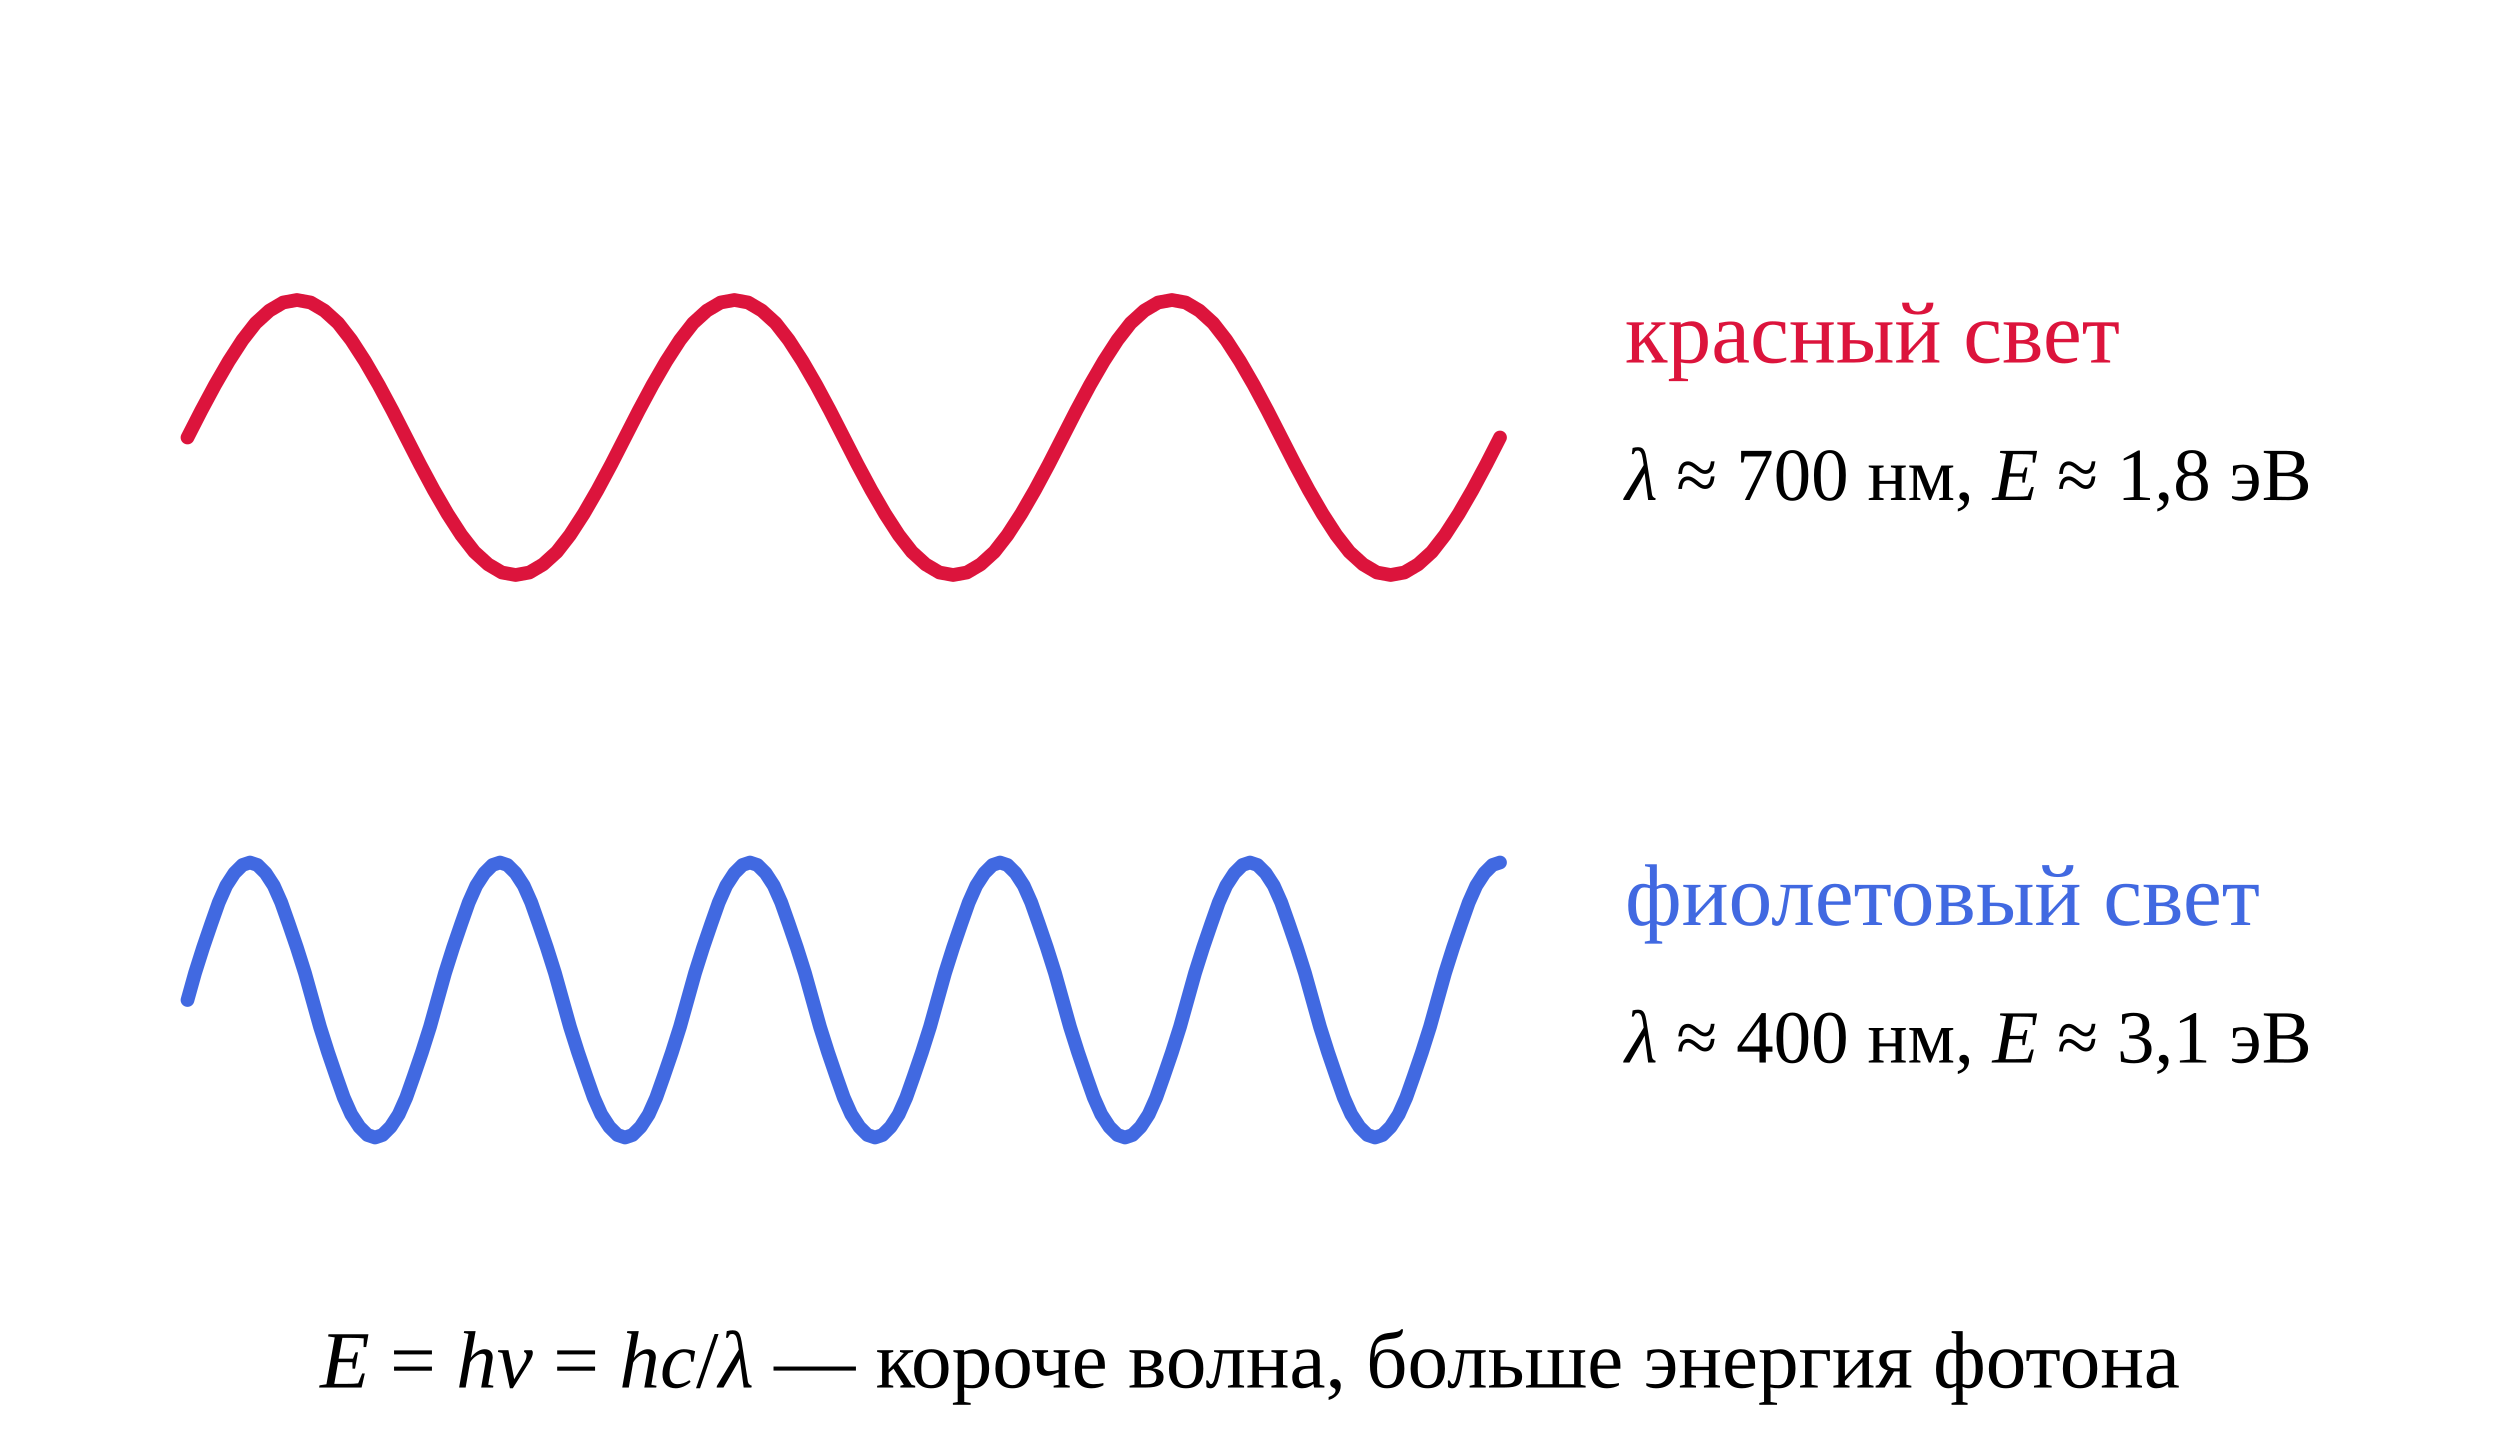
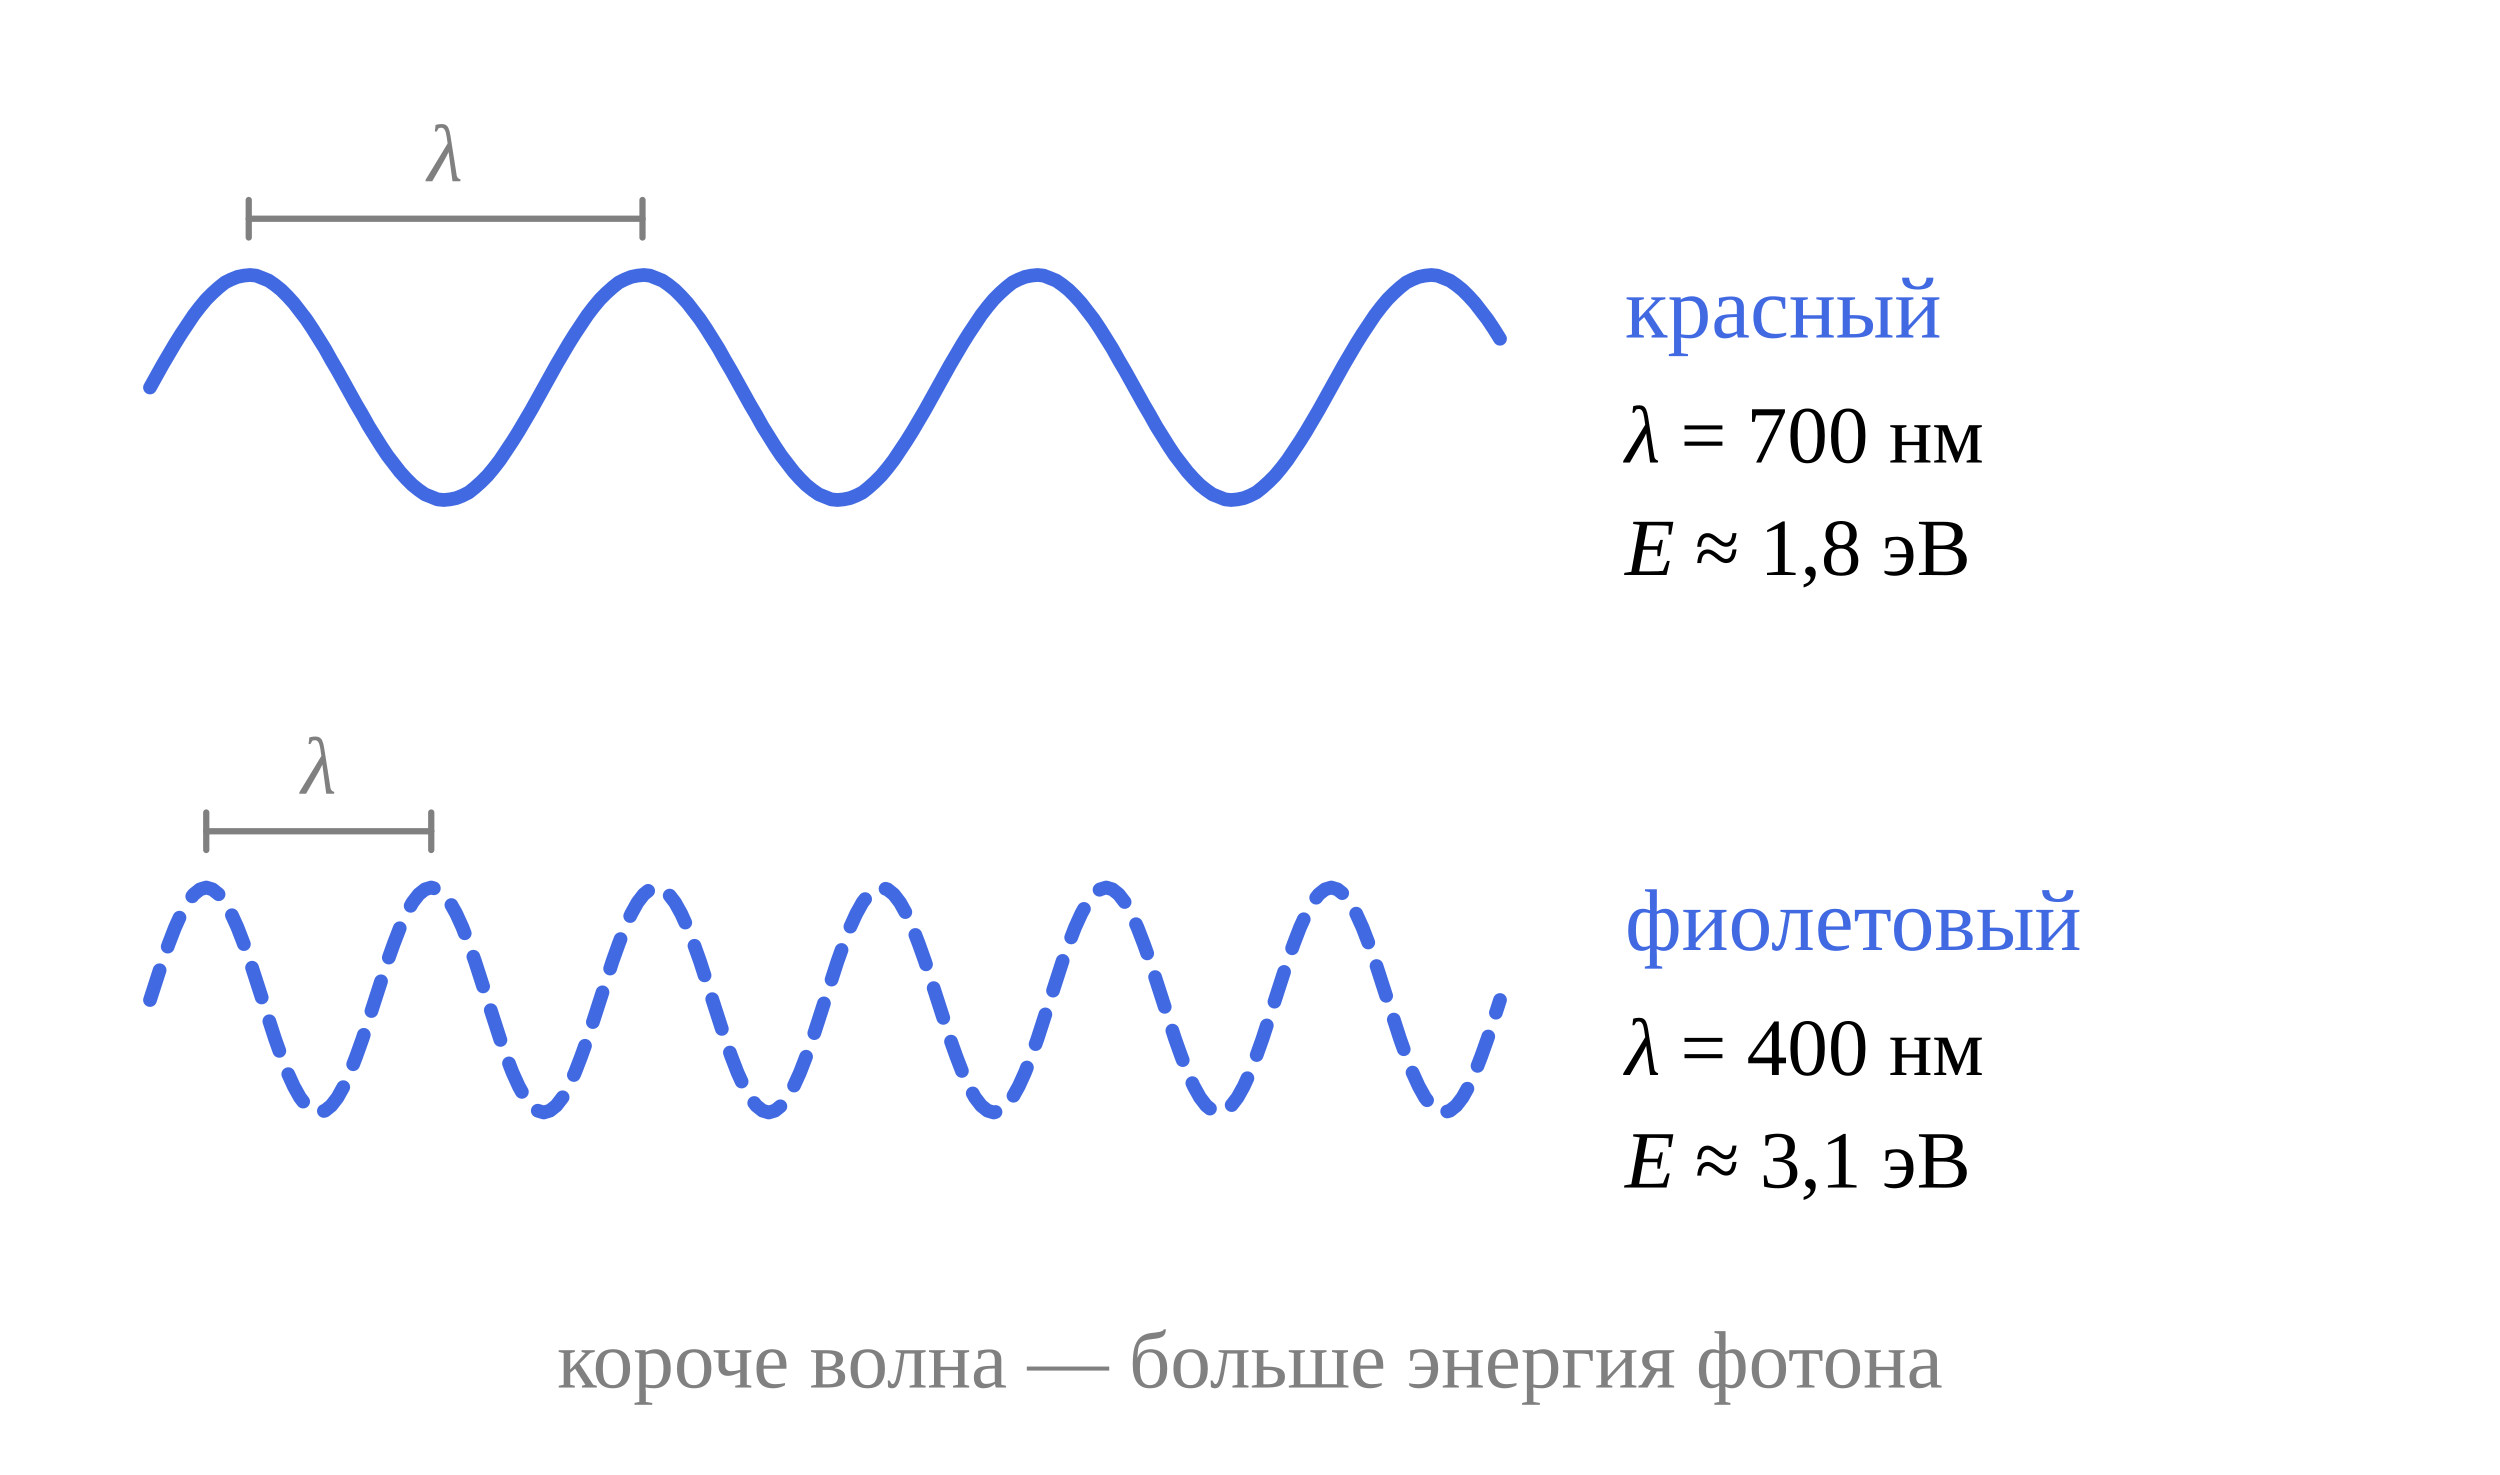
- <svg xmlns="http://www.w3.org/2000/svg" viewBox="0 0 400 230" width="400" height="230" class="fig-svg" font-size="14" fill="none" stroke="currentColor" stroke-linecap="round">
-   <g class="fig-force" color="crimson">
-     <path stroke-width="2.2" stroke-linejoin="round" d="M30 70L32.2 65.7L34.4 61.6L36.6 57.8L38.8 54.4L40.9 51.7L43.1 49.7L45.3 48.4L47.5 48L49.7 48.4L51.9 49.7L54.1 51.7L56.2 54.4L58.4 57.8L60.6 61.6L62.8 65.7L65 70L67.2 74.3L69.4 78.4L71.6 82.2L73.8 85.6L75.9 88.3L78.1 90.3L80.3 91.6L82.5 92L84.7 91.6L86.9 90.3L89.1 88.3L91.2 85.6L93.4 82.2L95.6 78.4L97.8 74.3L100 70L102.2 65.7L104.4 61.6L106.6 57.8L108.8 54.4L110.9 51.7L113.1 49.7L115.3 48.4L117.5 48L119.7 48.4L121.9 49.7L124.1 51.7L126.2 54.4L128.4 57.8L130.6 61.6L132.8 65.7L135 70L137.2 74.3L139.4 78.4L141.6 82.2L143.8 85.6L145.9 88.3L148.1 90.3L150.3 91.6L152.5 92L154.7 91.6L156.9 90.3L159.1 88.3L161.2 85.6L163.4 82.2L165.6 78.4L167.8 74.3L170 70L172.2 65.7L174.4 61.6L176.6 57.8L178.8 54.4L180.9 51.7L183.1 49.7L185.3 48.4L187.5 48L189.7 48.4L191.9 49.7L194.1 51.7L196.2 54.4L198.4 57.8L200.6 61.6L202.8 65.7L205 70L207.2 74.3L209.4 78.4L211.6 82.2L213.8 85.6L215.9 88.3L218.1 90.3L220.3 91.6L222.5 92L224.7 91.6L226.9 90.3L229.1 88.3L231.2 85.6L233.4 82.2L235.6 78.4L237.8 74.3L240 70" />
+ <svg xmlns="http://www.w3.org/2000/svg" viewBox="0 0 400 236" width="400" height="236" class="fig-svg" font-size="14" fill="none" stroke="currentColor" stroke-linecap="round">
+   <g class="fig-accent" color="royalblue">
+     <path fill="none" stroke-width="2.2" stroke-linejoin="round" d="M24 62L25 60.2L26 58.4L27 56.7L28 55L29 53.4L30 51.9L31 50.4L32 49.1L33 47.9L34 46.9L35 46L36 45.2L37 44.7L38 44.3L39 44.1L40 44L41 44.1L42 44.5L43 44.9L44 45.6L45 46.4L46 47.4L47 48.5L48 49.8L49 51.1L50 52.6L51 54.2L52 55.8L53 57.6L54 59.3L55 61.1L56 62.9L57 64.7L58 66.4L59 68.2L60 69.8L61 71.4L62 72.9L63 74.2L64 75.5L65 76.6L66 77.6L67 78.4L68 79.1L69 79.5L70 79.9L71 80L72 79.9L73 79.7L74 79.3L75 78.8L76 78L77 77.1L78 76.1L79 74.9L80 73.6L81 72.1L82 70.6L83 69L84 67.3L85 65.6L86 63.8L87 62L88 60.2L89 58.4L90 56.7L91 55L92 53.4L93 51.9L94 50.4L95 49.1L96 47.9L97 46.9L98 46L99 45.2L100 44.7L101 44.3L102 44.1L103 44L104 44.1L105 44.5L106 44.9L107 45.6L108 46.4L109 47.4L110 48.5L111 49.8L112 51.1L113 52.6L114 54.2L115 55.8L116 57.6L117 59.3L118 61.1L119 62.9L120 64.7L121 66.4L122 68.2L123 69.8L124 71.4L125 72.9L126 74.2L127 75.5L128 76.6L129 77.6L130 78.4L131 79.1L132 79.5L133 79.9L134 80L135 79.9L136 79.7L137 79.3L138 78.8L139 78L140 77.1L141 76.1L142 74.9L143 73.6L144 72.1L145 70.6L146 69L147 67.3L148 65.6L149 63.8L150 62L151 60.2L152 58.4L153 56.7L154 55L155 53.4L156 51.9L157 50.4L158 49.1L159 47.9L160 46.9L161 46L162 45.2L163 44.7L164 44.3L165 44.1L166 44L167 44.1L168 44.5L169 44.9L170 45.6L171 46.4L172 47.4L173 48.5L174 49.8L175 51.1L176 52.6L177 54.2L178 55.8L179 57.6L180 59.3L181 61.1L182 62.9L183 64.7L184 66.4L185 68.2L186 69.8L187 71.4L188 72.9L189 74.2L190 75.5L191 76.6L192 77.6L193 78.4L194 79.1L195 79.5L196 79.9L197 80L198 79.9L199 79.7L200 79.3L201 78.8L202 78L203 77.1L204 76.1L205 74.9L206 73.6L207 72.1L208 70.6L209 69L210 67.3L211 65.6L212 63.8L213 62L214 60.2L215 58.4L216 56.7L217 55L218 53.4L219 51.9L220 50.4L221 49.1L222 47.9L223 46.9L224 46L225 45.2L226 44.7L227 44.3L228 44.1L229 44L230 44.1L231 44.5L232 44.9L233 45.6L234 46.4L235 47.4L236 48.5L237 49.8L238 51.1L239 52.6L240 54.2" />
  </g>
-   <g class="fig-force" color="crimson">
-     <text x="260" y="58" text-anchor="start" font-size="14" fill="currentColor" stroke="none">красный свет</text>
+   <g class="fig-muted" color="gray">
+     <path fill="none" stroke-width="1" d="M39.8 38L39.8 32" />
  </g>
-   <text x="260" y="80" text-anchor="start" font-size="12" fill="currentColor" stroke="none">
-     <tspan font-style="italic">λ</tspan> ≈ 700 нм, <tspan font-style="italic">E</tspan> ≈ 1,8 эВ</text>
-   <g class="fig-accent" color="royalblue">
-     <path stroke-width="2.2" stroke-linejoin="round" d="M30 160L31.2 155.7L32.5 151.6L33.8 147.8L35 144.4L36.2 141.7L37.5 139.7L38.8 138.4L40 138L41.2 138.4L42.5 139.7L43.8 141.7L45 144.4L46.2 147.8L47.5 151.6L48.8 155.7L50 160L51.2 164.3L52.5 168.4L53.8 172.2L55 175.6L56.2 178.3L57.5 180.3L58.8 181.6L60 182L61.2 181.6L62.5 180.3L63.8 178.3L65 175.6L66.2 172.2L67.5 168.4L68.8 164.3L70 160L71.2 155.7L72.5 151.6L73.8 147.8L75 144.4L76.2 141.7L77.5 139.7L78.8 138.4L80 138L81.2 138.4L82.5 139.7L83.8 141.7L85 144.4L86.2 147.8L87.5 151.6L88.8 155.7L90 160L91.2 164.3L92.5 168.4L93.8 172.2L95 175.6L96.2 178.3L97.5 180.3L98.8 181.6L100 182L101.2 181.6L102.5 180.3L103.8 178.3L105 175.6L106.2 172.2L107.5 168.4L108.8 164.3L110 160L111.2 155.7L112.5 151.6L113.8 147.8L115 144.4L116.2 141.7L117.5 139.7L118.8 138.4L120 138L121.2 138.4L122.5 139.7L123.8 141.7L125 144.4L126.2 147.8L127.5 151.6L128.8 155.7L130 160L131.2 164.3L132.5 168.4L133.8 172.2L135 175.6L136.2 178.3L137.5 180.3L138.8 181.6L140 182L141.2 181.6L142.5 180.3L143.8 178.3L145 175.6L146.2 172.2L147.5 168.4L148.8 164.3L150 160L151.2 155.7L152.5 151.6L153.8 147.8L155 144.4L156.2 141.7L157.5 139.7L158.8 138.4L160 138L161.2 138.4L162.5 139.7L163.8 141.7L165 144.4L166.2 147.8L167.5 151.6L168.8 155.7L170 160L171.2 164.3L172.5 168.4L173.8 172.2L175 175.6L176.2 178.3L177.5 180.3L178.8 181.6L180 182L181.2 181.6L182.5 180.3L183.8 178.3L185 175.6L186.2 172.2L187.5 168.4L188.8 164.3L190 160L191.2 155.7L192.5 151.6L193.8 147.8L195 144.4L196.2 141.7L197.5 139.7L198.8 138.4L200 138L201.2 138.4L202.5 139.7L203.8 141.7L205 144.4L206.2 147.8L207.5 151.6L208.8 155.7L210 160L211.2 164.3L212.5 168.4L213.8 172.2L215 175.6L216.2 178.3L217.5 180.3L218.8 181.6L220 182L221.2 181.6L222.5 180.3L223.8 178.3L225 175.6L226.2 172.2L227.5 168.4L228.8 164.3L230 160L231.2 155.7L232.5 151.6L233.8 147.8L235 144.4L236.2 141.7L237.5 139.7L238.8 138.4L240 138" />
+   <g class="fig-muted" color="gray">
+     <path fill="none" stroke-width="1" d="M102.8 38L102.8 32" />
+   </g>
+   <g class="fig-muted" color="gray">
+     <path fill="none" stroke-width="1" d="M39.8 35L102.8 35" />
+   </g>
+   <g class="fig-muted" color="gray">
+     <text x="71.2" y="29" text-anchor="middle" font-size="13" fill="currentColor" stroke="none">
+       <tspan font-style="italic">λ</tspan>
+     </text>
  </g>
  <g class="fig-accent" color="royalblue">
-     <text x="260" y="148" text-anchor="start" font-size="14" fill="currentColor" stroke="none">фиолетовый свет</text>
+     <text x="260" y="54" text-anchor="start" font-size="14" fill="currentColor" stroke="none">красный</text>
  </g>
-   <text x="260" y="170" text-anchor="start" font-size="12" fill="currentColor" stroke="none">
-     <tspan font-style="italic">λ</tspan> ≈ 400 нм, <tspan font-style="italic">E</tspan> ≈ 3,1 эВ</text>
-   <text x="200" y="222" text-anchor="middle" font-size="13" fill="currentColor" stroke="none">
-     <tspan font-style="italic">E</tspan> = <tspan font-style="italic">hν</tspan> = <tspan font-style="italic">hc</tspan>/<tspan font-style="italic">λ</tspan> — короче волна, больше энергия фотона</text>
+   <text x="260" y="74" text-anchor="start" font-size="13" fill="currentColor" stroke="none">
+     <tspan font-style="italic">λ</tspan> = 700 нм</text>
+   <text x="260" y="92" text-anchor="start" font-size="13" fill="currentColor" stroke="none">
+     <tspan font-style="italic">E</tspan> ≈ 1,8 эВ</text>
+   <g class="fig-accent" color="royalblue">
+     <path fill="none" stroke-width="2.2" stroke-dasharray="5 4" stroke-linejoin="round" d="M24 160L25 156.9L26 153.8L27 151L28 148.4L29 146.2L30 144.4L31 143.1L32 142.3L33 142L34 142.3L35 143.1L36 144.4L37 146.2L38 148.4L39 151L40 153.8L41 156.9L42 160L43 163.1L44 166.2L45 169L46 171.6L47 173.8L48 175.6L49 176.9L50 177.7L51 178L52 177.7L53 176.9L54 175.6L55 173.8L56 171.6L57 169L58 166.2L59 163.1L60 160L61 156.9L62 153.8L63 151L64 148.4L65 146.2L66 144.4L67 143.1L68 142.3L69 142L70 142.3L71 143.1L72 144.4L73 146.2L74 148.4L75 151L76 153.8L77 156.9L78 160L79 163.1L80 166.2L81 169L82 171.6L83 173.8L84 175.6L85 176.9L86 177.7L87 178L88 177.7L89 176.9L90 175.6L91 173.8L92 171.6L93 169L94 166.2L95 163.1L96 160L97 156.9L98 153.8L99 151L100 148.4L101 146.2L102 144.4L103 143.1L104 142.3L105 142L106 142.3L107 143.1L108 144.4L109 146.2L110 148.4L111 151L112 153.8L113 156.9L114 160L115 163.1L116 166.2L117 169L118 171.6L119 173.8L120 175.6L121 176.9L122 177.7L123 178L124 177.7L125 176.9L126 175.6L127 173.8L128 171.6L129 169L130 166.2L131 163.1L132 160L133 156.9L134 153.8L135 151L136 148.4L137 146.2L138 144.4L139 143.1L140 142.3L141 142L142 142.3L143 143.1L144 144.4L145 146.2L146 148.4L147 151L148 153.8L149 156.9L150 160L151 163.1L152 166.2L153 169L154 171.6L155 173.8L156 175.6L157 176.9L158 177.7L159 178L160 177.7L161 176.9L162 175.6L163 173.8L164 171.6L165 169L166 166.2L167 163.1L168 160L169 156.9L170 153.8L171 151L172 148.4L173 146.2L174 144.4L175 143.1L176 142.3L177 142L178 142.3L179 143.1L180 144.4L181 146.2L182 148.4L183 151L184 153.8L185 156.9L186 160L187 163.1L188 166.2L189 169L190 171.6L191 173.8L192 175.6L193 176.9L194 177.7L195 178L196 177.7L197 176.9L198 175.6L199 173.8L200 171.6L201 169L202 166.2L203 163.1L204 160L205 156.9L206 153.8L207 151L208 148.4L209 146.2L210 144.4L211 143.1L212 142.3L213 142L214 142.3L215 143.1L216 144.4L217 146.2L218 148.4L219 151L220 153.8L221 156.9L222 160L223 163.1L224 166.2L225 169L226 171.6L227 173.8L228 175.6L229 176.9L230 177.7L231 178L232 177.7L233 176.9L234 175.6L235 173.8L236 171.6L237 169L238 166.2L239 163.1L240 160" />
+   </g>
+   <g class="fig-muted" color="gray">
+     <path fill="none" stroke-width="1" d="M33 136L33 130" />
+   </g>
+   <g class="fig-muted" color="gray">
+     <path fill="none" stroke-width="1" d="M69 136L69 130" />
+   </g>
+   <g class="fig-muted" color="gray">
+     <path fill="none" stroke-width="1" d="M33 133L69 133" />
+   </g>
+   <g class="fig-muted" color="gray">
+     <text x="51" y="127" text-anchor="middle" font-size="13" fill="currentColor" stroke="none">
+       <tspan font-style="italic">λ</tspan>
+     </text>
+   </g>
+   <g class="fig-accent" color="royalblue">
+     <text x="260" y="152" text-anchor="start" font-size="14" fill="currentColor" stroke="none">фиолетовый</text>
+   </g>
+   <text x="260" y="172" text-anchor="start" font-size="13" fill="currentColor" stroke="none">
+     <tspan font-style="italic">λ</tspan> = 400 нм</text>
+   <text x="260" y="190" text-anchor="start" font-size="13" fill="currentColor" stroke="none">
+     <tspan font-style="italic">E</tspan> ≈ 3,1 эВ</text>
+   <g class="fig-muted" color="gray">
+     <text x="200" y="222" text-anchor="middle" font-size="13" fill="currentColor" stroke="none">короче волна — больше энергия фотона</text>
+   </g>
</svg>
